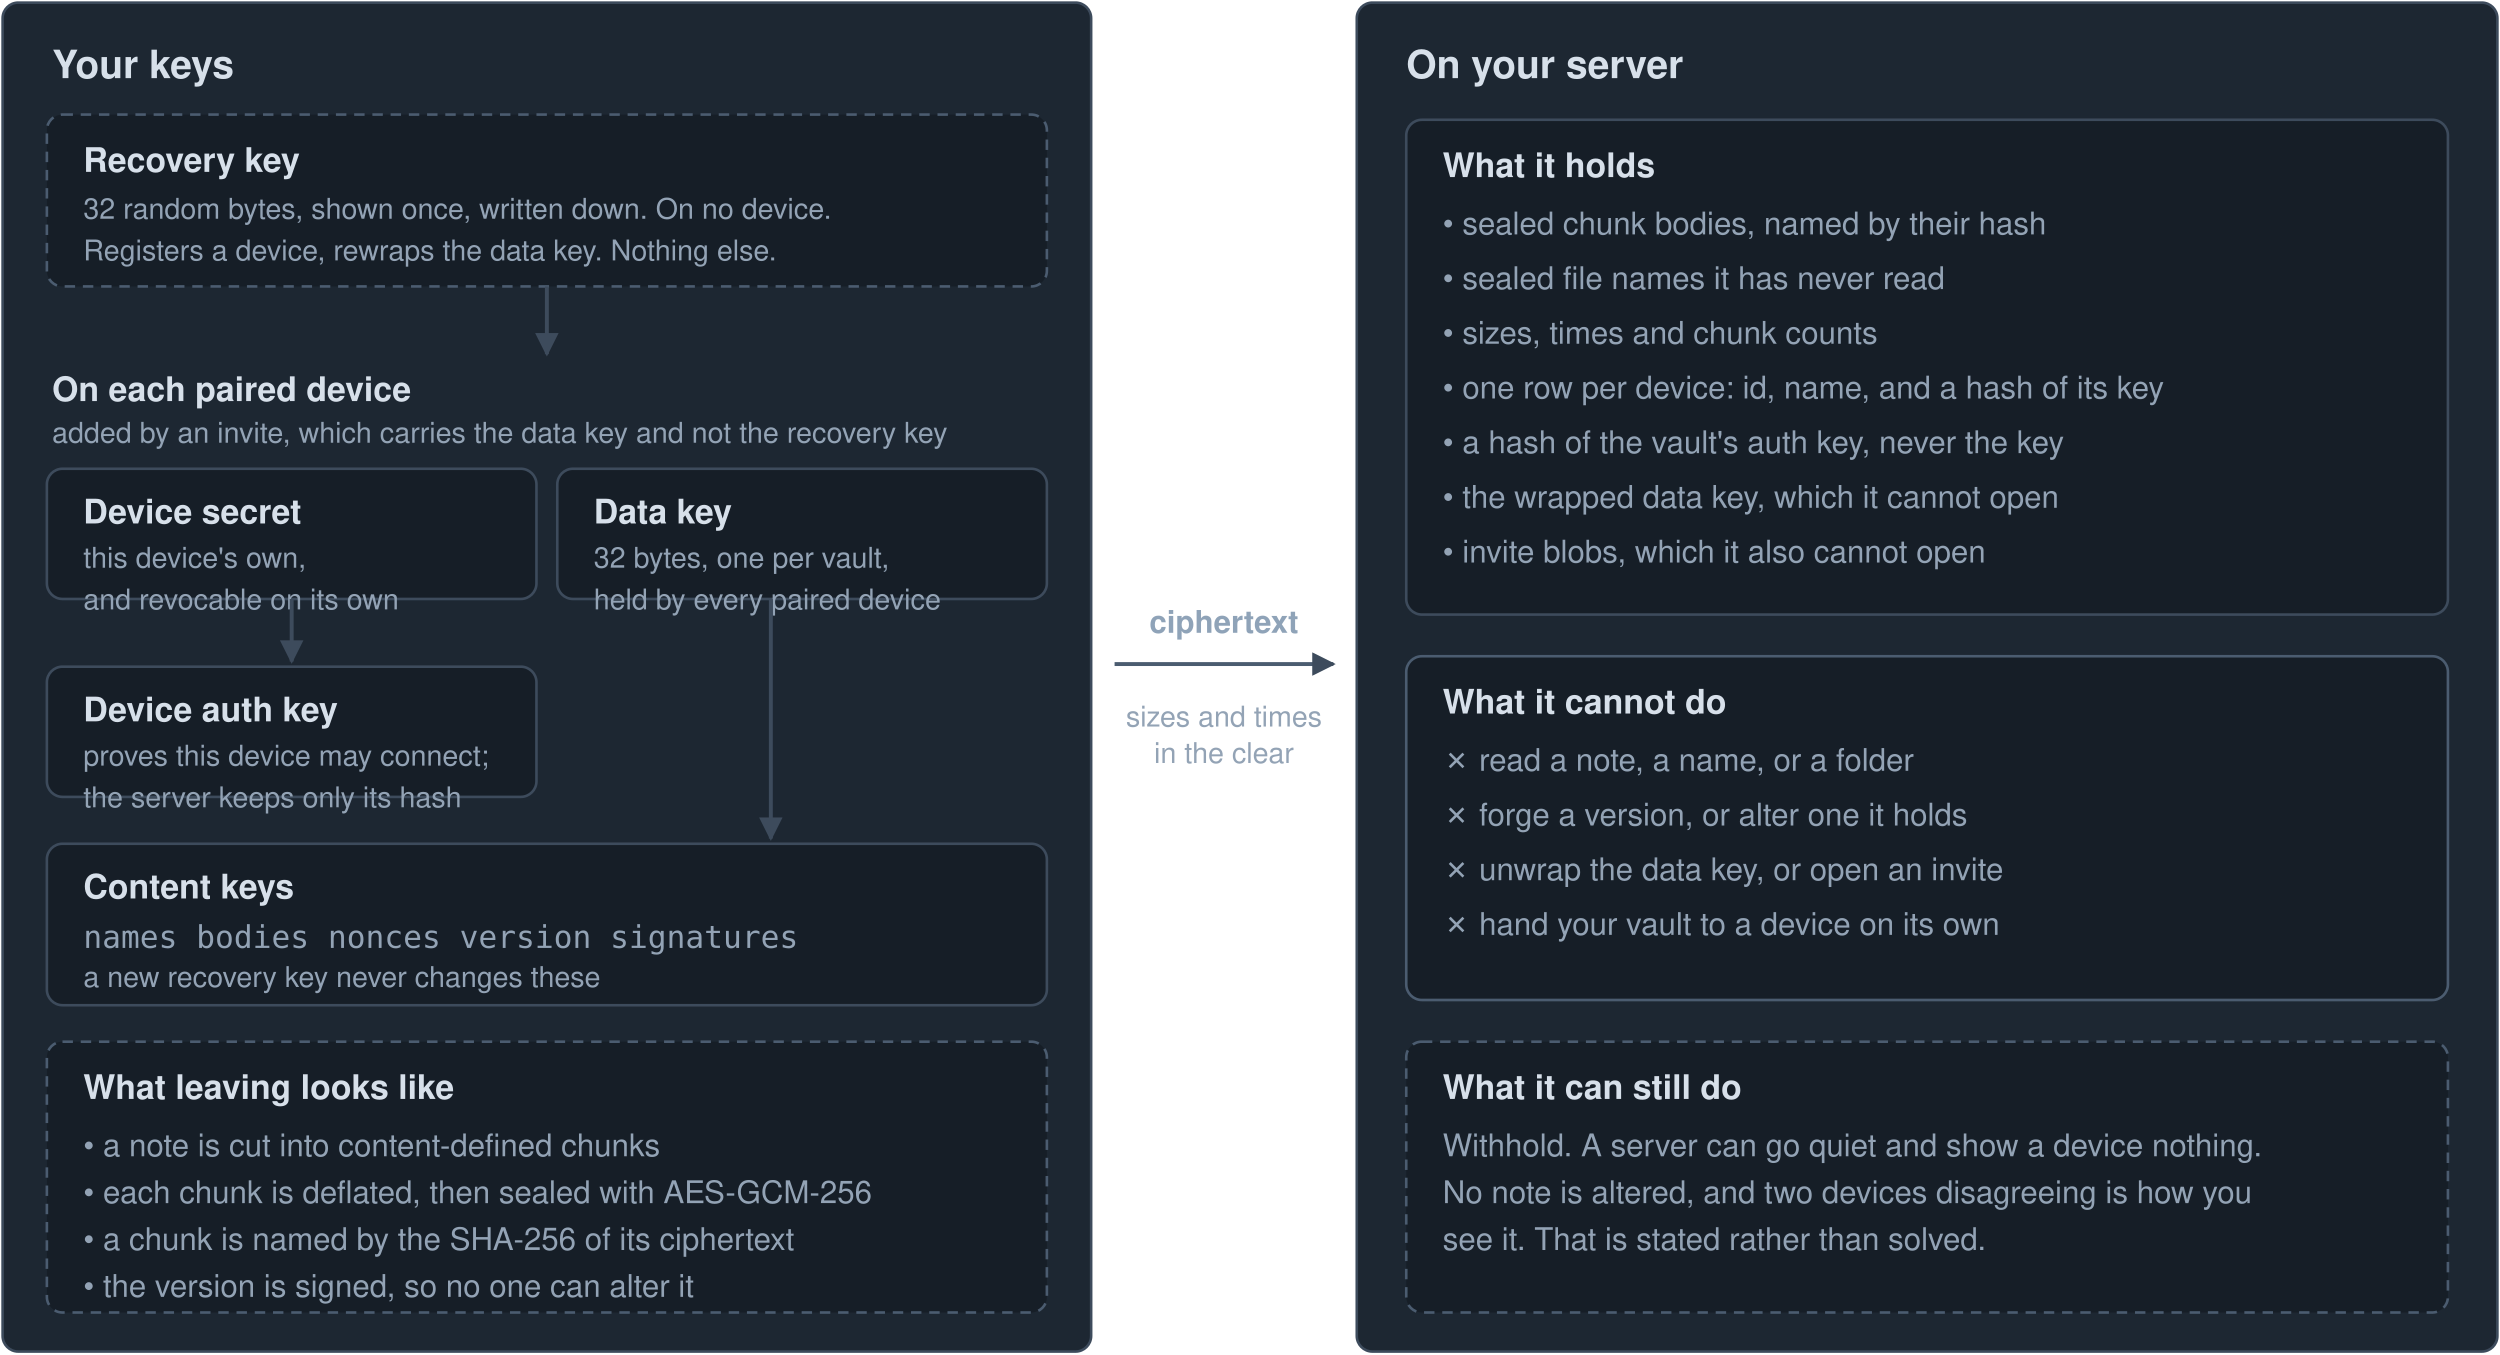
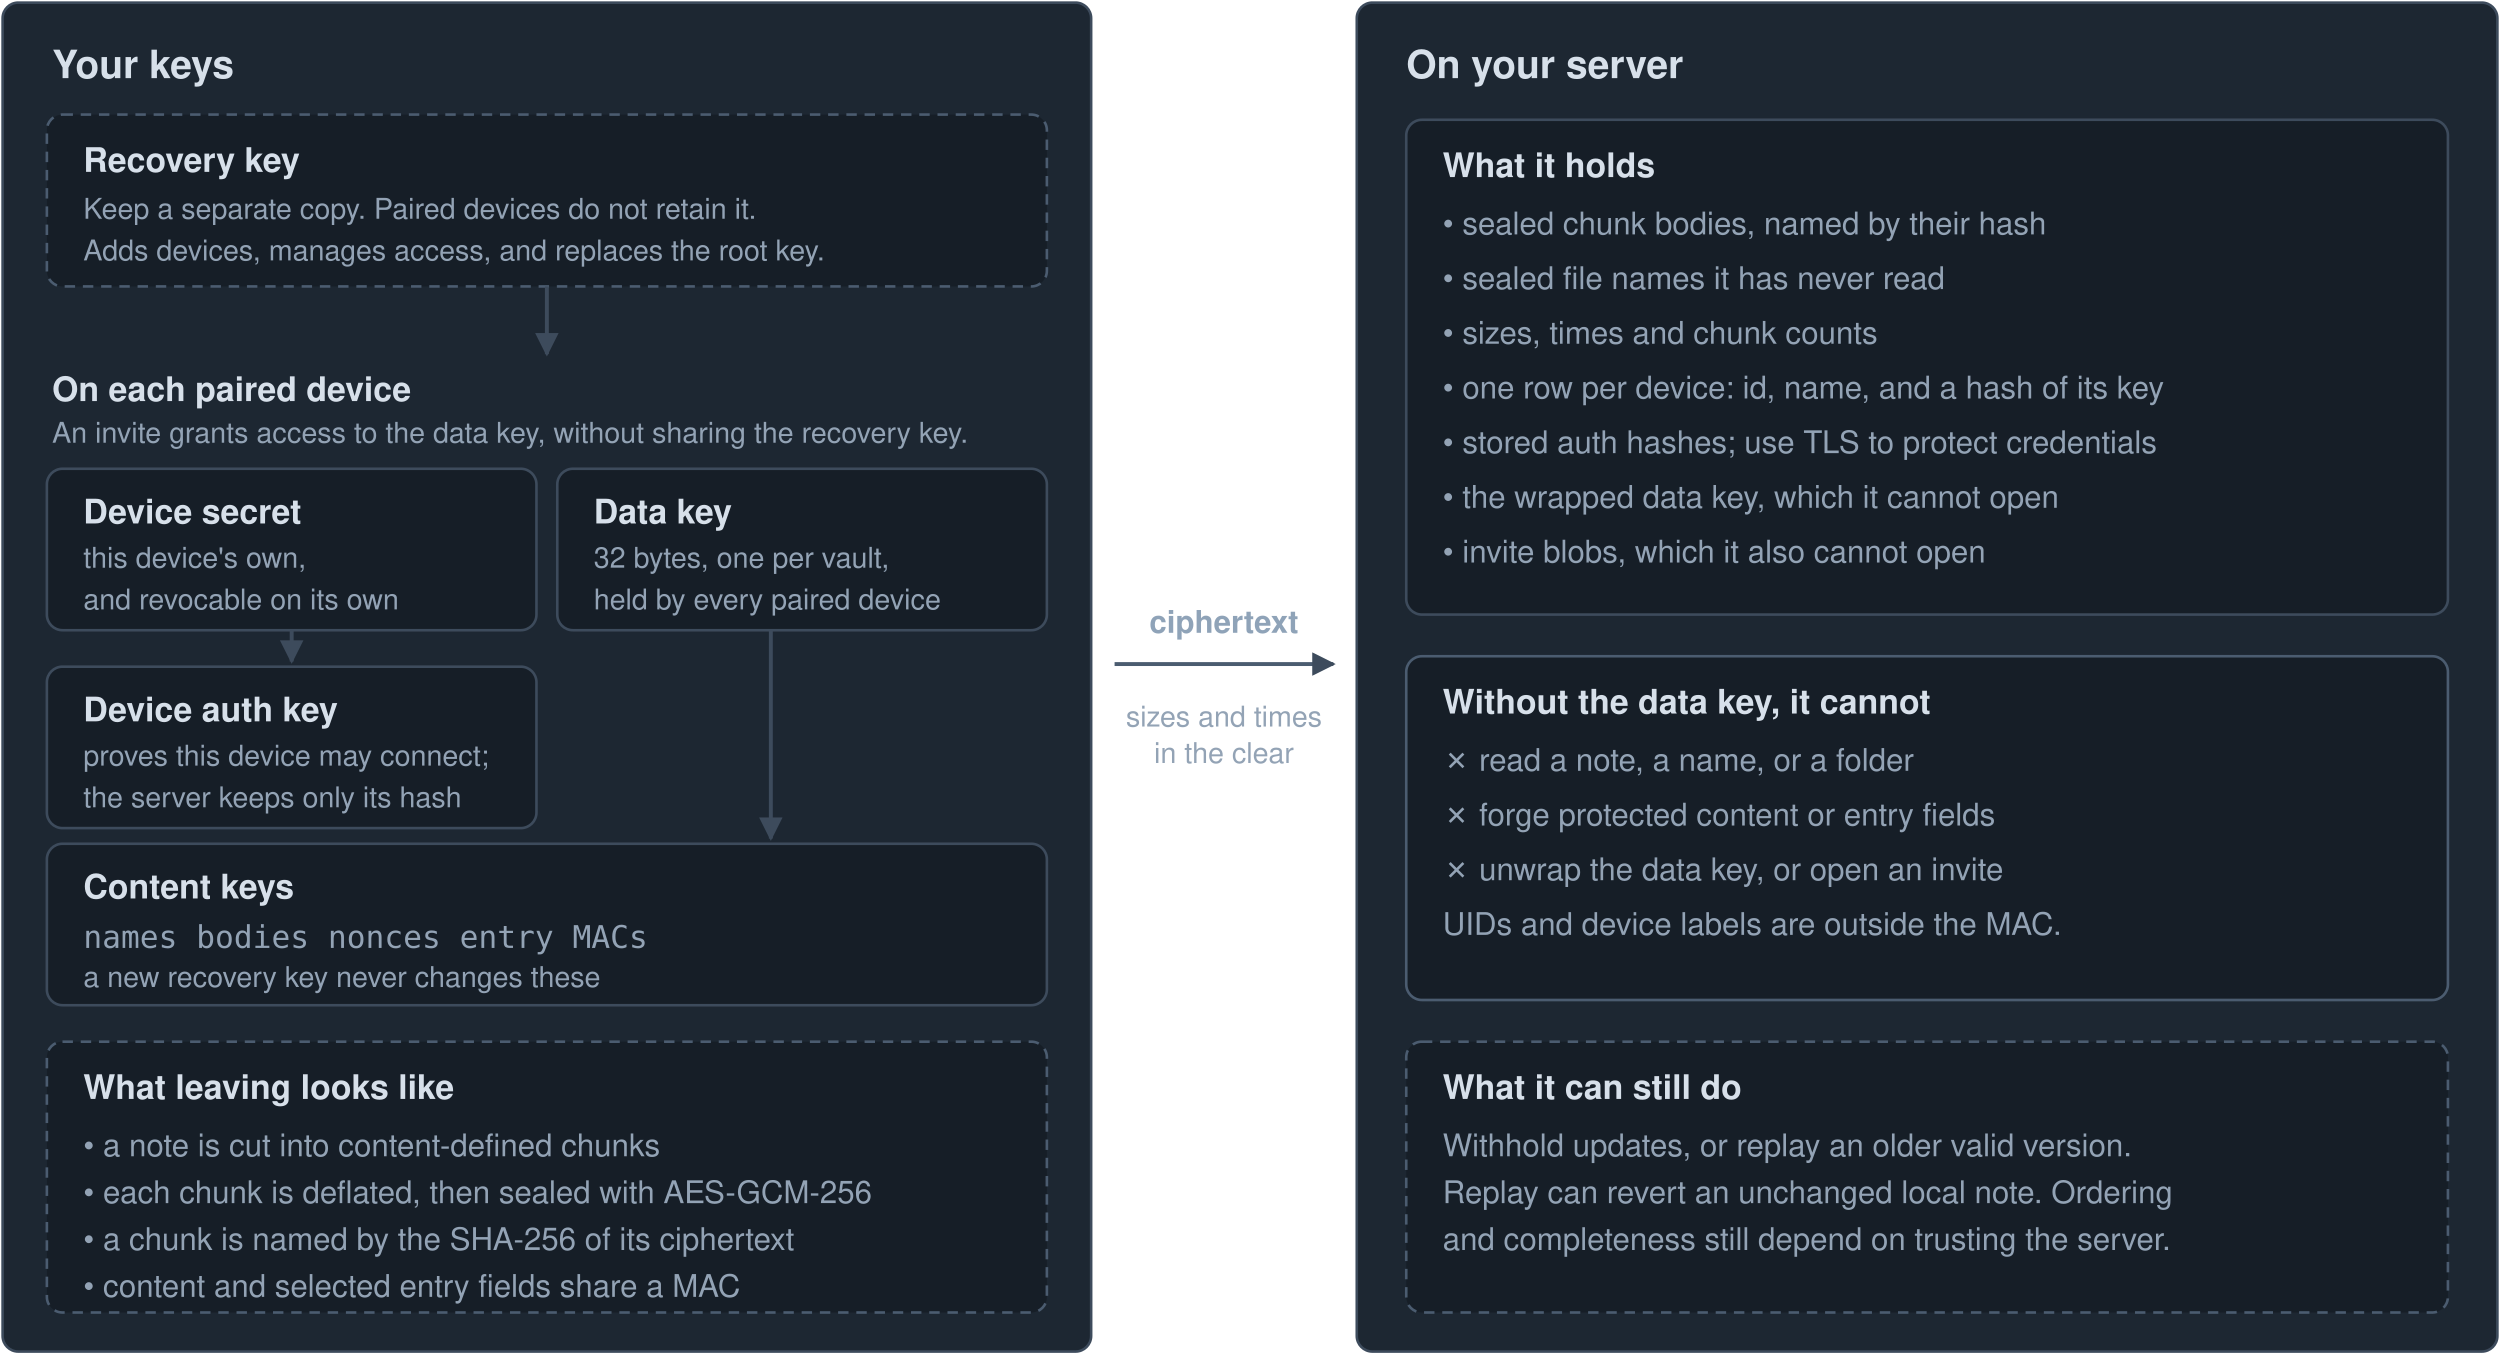
<svg xmlns="http://www.w3.org/2000/svg" viewBox="0 0 960 520" width="960" height="520" role="img">
  <defs>
    <marker id="a" viewBox="0 0 10 10" refX="9" refY="5" markerWidth="6" markerHeight="6" orient="auto-start-reverse">
      <path d="M0,0 L10,5 L0,10 z" fill="#3D4B5C" />
    </marker>
  </defs>
  <rect x="1" y="1" width="418" height="518" rx="6" fill="#1D2732" stroke="#3D4B5C" stroke-width="1" />
  <text x="20" y="30" font-family="ui-sans-serif,-apple-system,BlinkMacSystemFont,'Segoe UI',Helvetica,Arial,sans-serif" font-size="15" font-weight="600" fill="#D7E0EA" text-anchor="start">Your keys</text>
  <rect x="18" y="44" width="384" height="66" rx="6" fill="#161E27" stroke="#4B5C70" stroke-width="1" stroke-dasharray="4 3" />
  <text x="32" y="66" font-family="ui-sans-serif,-apple-system,BlinkMacSystemFont,'Segoe UI',Helvetica,Arial,sans-serif" font-size="13" font-weight="600" fill="#D7E0EA" text-anchor="start">Recovery key</text>
-   <text x="32" y="84" font-family="ui-sans-serif,-apple-system,BlinkMacSystemFont,'Segoe UI',Helvetica,Arial,sans-serif" font-size="11" font-weight="400" fill="#93A3B5" text-anchor="start">32 random bytes, shown once, written down. On no device.</text>
-   <text x="32" y="100" font-family="ui-sans-serif,-apple-system,BlinkMacSystemFont,'Segoe UI',Helvetica,Arial,sans-serif" font-size="11" font-weight="400" fill="#93A3B5" text-anchor="start">Registers a device, rewraps the data key. Nothing else.</text>
+   <text x="32" y="84" font-family="ui-sans-serif,-apple-system,BlinkMacSystemFont,'Segoe UI',Helvetica,Arial,sans-serif" font-size="11" font-weight="400" fill="#93A3B5" text-anchor="start">Keep a separate copy. Paired devices do not retain it.</text>
+   <text x="32" y="100" font-family="ui-sans-serif,-apple-system,BlinkMacSystemFont,'Segoe UI',Helvetica,Arial,sans-serif" font-size="11" font-weight="400" fill="#93A3B5" text-anchor="start">Adds devices, manages access, and replaces the root key.</text>
  <path d="M210,110 L210,136" stroke="#3D4B5C" stroke-width="1.5" fill="none" marker-end="url(#a)" />
  <text x="20" y="154" font-family="ui-sans-serif,-apple-system,BlinkMacSystemFont,'Segoe UI',Helvetica,Arial,sans-serif" font-size="13" font-weight="600" fill="#D7E0EA" text-anchor="start">On each paired device</text>
-   <text x="20" y="170" font-family="ui-sans-serif,-apple-system,BlinkMacSystemFont,'Segoe UI',Helvetica,Arial,sans-serif" font-size="11" font-weight="400" fill="#93A3B5" text-anchor="start">added by an invite, which carries the data key and not the recovery key</text>
-   <rect x="18" y="180" width="188" height="50" rx="6" fill="#161E27" stroke="#3D4B5C" stroke-width="1" />
+   <text x="20" y="170" font-family="ui-sans-serif,-apple-system,BlinkMacSystemFont,'Segoe UI',Helvetica,Arial,sans-serif" font-size="11" font-weight="400" fill="#93A3B5" text-anchor="start">An invite grants access to the data key, without sharing the recovery key.</text>
+   <rect x="18" y="180" width="188" height="62" rx="6" fill="#161E27" stroke="#3D4B5C" stroke-width="1" />
  <text x="32" y="201" font-family="ui-sans-serif,-apple-system,BlinkMacSystemFont,'Segoe UI',Helvetica,Arial,sans-serif" font-size="13" font-weight="600" fill="#D7E0EA" text-anchor="start">Device secret</text>
  <text x="32" y="218" font-family="ui-sans-serif,-apple-system,BlinkMacSystemFont,'Segoe UI',Helvetica,Arial,sans-serif" font-size="11" font-weight="400" fill="#93A3B5" text-anchor="start">this device's own,</text>
  <text x="32" y="234" font-family="ui-sans-serif,-apple-system,BlinkMacSystemFont,'Segoe UI',Helvetica,Arial,sans-serif" font-size="11" font-weight="400" fill="#93A3B5" text-anchor="start">and revocable on its own</text>
-   <rect x="214" y="180" width="188" height="50" rx="6" fill="#161E27" stroke="#3D4B5C" stroke-width="1" />
+   <rect x="214" y="180" width="188" height="62" rx="6" fill="#161E27" stroke="#3D4B5C" stroke-width="1" />
  <text x="228" y="201" font-family="ui-sans-serif,-apple-system,BlinkMacSystemFont,'Segoe UI',Helvetica,Arial,sans-serif" font-size="13" font-weight="600" fill="#D7E0EA" text-anchor="start">Data key</text>
  <text x="228" y="218" font-family="ui-sans-serif,-apple-system,BlinkMacSystemFont,'Segoe UI',Helvetica,Arial,sans-serif" font-size="11" font-weight="400" fill="#93A3B5" text-anchor="start">32 bytes, one per vault,</text>
  <text x="228" y="234" font-family="ui-sans-serif,-apple-system,BlinkMacSystemFont,'Segoe UI',Helvetica,Arial,sans-serif" font-size="11" font-weight="400" fill="#93A3B5" text-anchor="start">held by every paired device</text>
-   <path d="M112,230 L112,254" stroke="#3D4B5C" stroke-width="1.5" fill="none" marker-end="url(#a)" />
-   <path d="M296,230 L296,322" stroke="#3D4B5C" stroke-width="1.5" fill="none" marker-end="url(#a)" />
-   <rect x="18" y="256" width="188" height="50" rx="6" fill="#161E27" stroke="#3D4B5C" stroke-width="1" />
+   <path d="M112,242 L112,254" stroke="#3D4B5C" stroke-width="1.5" fill="none" marker-end="url(#a)" />
+   <path d="M296,242 L296,322" stroke="#3D4B5C" stroke-width="1.5" fill="none" marker-end="url(#a)" />
+   <rect x="18" y="256" width="188" height="62" rx="6" fill="#161E27" stroke="#3D4B5C" stroke-width="1" />
  <text x="32" y="277" font-family="ui-sans-serif,-apple-system,BlinkMacSystemFont,'Segoe UI',Helvetica,Arial,sans-serif" font-size="13" font-weight="600" fill="#D7E0EA" text-anchor="start">Device auth key</text>
  <text x="32" y="294" font-family="ui-sans-serif,-apple-system,BlinkMacSystemFont,'Segoe UI',Helvetica,Arial,sans-serif" font-size="11" font-weight="400" fill="#93A3B5" text-anchor="start">proves this device may connect;</text>
  <text x="32" y="310" font-family="ui-sans-serif,-apple-system,BlinkMacSystemFont,'Segoe UI',Helvetica,Arial,sans-serif" font-size="11" font-weight="400" fill="#93A3B5" text-anchor="start">the server keeps only its hash</text>
  <rect x="18" y="324" width="384" height="62" rx="6" fill="#161E27" stroke="#3D4B5C" stroke-width="1" />
  <text x="32" y="345" font-family="ui-sans-serif,-apple-system,BlinkMacSystemFont,'Segoe UI',Helvetica,Arial,sans-serif" font-size="13" font-weight="600" fill="#D7E0EA" text-anchor="start">Content keys</text>
-   <text x="32" y="364" font-family="ui-monospace,SFMono-Regular,Menlo,Consolas,monospace" font-size="12" font-weight="400" fill="#93A3B5" text-anchor="start">names   bodies   nonces   version signatures</text>
+   <text x="32" y="364" font-family="ui-monospace,SFMono-Regular,Menlo,Consolas,monospace" font-size="12" font-weight="400" fill="#93A3B5" text-anchor="start">names   bodies   nonces   entry MACs</text>
  <text x="32" y="379" font-family="ui-sans-serif,-apple-system,BlinkMacSystemFont,'Segoe UI',Helvetica,Arial,sans-serif" font-size="11" font-weight="400" fill="#93A3B5" text-anchor="start">a new recovery key never changes these</text>
  <rect x="18" y="400" width="384" height="104" rx="6" fill="#161E27" stroke="#4B5C70" stroke-width="1" stroke-dasharray="4 3" />
  <text x="32" y="422" font-family="ui-sans-serif,-apple-system,BlinkMacSystemFont,'Segoe UI',Helvetica,Arial,sans-serif" font-size="13" font-weight="600" fill="#D7E0EA" text-anchor="start">What leaving looks like</text>
  <text x="32" y="444" font-family="ui-sans-serif,-apple-system,BlinkMacSystemFont,'Segoe UI',Helvetica,Arial,sans-serif" font-size="12" font-weight="400" fill="#93A3B5" text-anchor="start">•  a note is cut into content-defined chunks</text>
  <text x="32" y="462" font-family="ui-sans-serif,-apple-system,BlinkMacSystemFont,'Segoe UI',Helvetica,Arial,sans-serif" font-size="12" font-weight="400" fill="#93A3B5" text-anchor="start">•  each chunk is deflated, then sealed with AES-GCM-256</text>
  <text x="32" y="480" font-family="ui-sans-serif,-apple-system,BlinkMacSystemFont,'Segoe UI',Helvetica,Arial,sans-serif" font-size="12" font-weight="400" fill="#93A3B5" text-anchor="start">•  a chunk is named by the SHA-256 of its ciphertext</text>
-   <text x="32" y="498" font-family="ui-sans-serif,-apple-system,BlinkMacSystemFont,'Segoe UI',Helvetica,Arial,sans-serif" font-size="12" font-weight="400" fill="#93A3B5" text-anchor="start">•  the version is signed, so no one can alter it</text>
+   <text x="32" y="498" font-family="ui-sans-serif,-apple-system,BlinkMacSystemFont,'Segoe UI',Helvetica,Arial,sans-serif" font-size="12" font-weight="400" fill="#93A3B5" text-anchor="start">•  content and selected entry fields share a MAC</text>
  <path d="M428,255 L512,255" stroke="#4B5C70" stroke-width="1.5" fill="none" marker-end="url(#a)" />
  <text x="470" y="243" font-family="ui-sans-serif,-apple-system,BlinkMacSystemFont,'Segoe UI',Helvetica,Arial,sans-serif" font-size="12" font-weight="600" fill="#8FA3B8" text-anchor="middle">ciphertext</text>
  <text x="470" y="279" font-family="ui-sans-serif,-apple-system,BlinkMacSystemFont,'Segoe UI',Helvetica,Arial,sans-serif" font-size="11" font-weight="400" fill="#93A3B5" text-anchor="middle">sizes and times</text>
  <text x="470" y="293" font-family="ui-sans-serif,-apple-system,BlinkMacSystemFont,'Segoe UI',Helvetica,Arial,sans-serif" font-size="11" font-weight="400" fill="#93A3B5" text-anchor="middle">in the clear</text>
  <rect x="521" y="1" width="438" height="518" rx="6" fill="#1D2732" stroke="#3D4B5C" stroke-width="1" />
  <text x="540" y="30" font-family="ui-sans-serif,-apple-system,BlinkMacSystemFont,'Segoe UI',Helvetica,Arial,sans-serif" font-size="15" font-weight="600" fill="#D7E0EA" text-anchor="start">On your server</text>
  <rect x="540" y="46" width="400" height="190" rx="6" fill="#161E27" stroke="#3D4B5C" stroke-width="1" />
  <text x="554" y="68" font-family="ui-sans-serif,-apple-system,BlinkMacSystemFont,'Segoe UI',Helvetica,Arial,sans-serif" font-size="13" font-weight="600" fill="#D7E0EA" text-anchor="start">What it holds</text>
  <text x="554" y="90" font-family="ui-sans-serif,-apple-system,BlinkMacSystemFont,'Segoe UI',Helvetica,Arial,sans-serif" font-size="12" font-weight="400" fill="#93A3B5" text-anchor="start">•  sealed chunk bodies, named by their hash</text>
  <text x="554" y="111" font-family="ui-sans-serif,-apple-system,BlinkMacSystemFont,'Segoe UI',Helvetica,Arial,sans-serif" font-size="12" font-weight="400" fill="#93A3B5" text-anchor="start">•  sealed file names it has never read</text>
  <text x="554" y="132" font-family="ui-sans-serif,-apple-system,BlinkMacSystemFont,'Segoe UI',Helvetica,Arial,sans-serif" font-size="12" font-weight="400" fill="#93A3B5" text-anchor="start">•  sizes, times and chunk counts</text>
  <text x="554" y="153" font-family="ui-sans-serif,-apple-system,BlinkMacSystemFont,'Segoe UI',Helvetica,Arial,sans-serif" font-size="12" font-weight="400" fill="#93A3B5" text-anchor="start">•  one row per device: id, name, and a hash of its key</text>
-   <text x="554" y="174" font-family="ui-sans-serif,-apple-system,BlinkMacSystemFont,'Segoe UI',Helvetica,Arial,sans-serif" font-size="12" font-weight="400" fill="#93A3B5" text-anchor="start">•  a hash of the vault's auth key, never the key</text>
+   <text x="554" y="174" font-family="ui-sans-serif,-apple-system,BlinkMacSystemFont,'Segoe UI',Helvetica,Arial,sans-serif" font-size="12" font-weight="400" fill="#93A3B5" text-anchor="start">•  stored auth hashes; use TLS to protect credentials</text>
  <text x="554" y="195" font-family="ui-sans-serif,-apple-system,BlinkMacSystemFont,'Segoe UI',Helvetica,Arial,sans-serif" font-size="12" font-weight="400" fill="#93A3B5" text-anchor="start">•  the wrapped data key, which it cannot open</text>
  <text x="554" y="216" font-family="ui-sans-serif,-apple-system,BlinkMacSystemFont,'Segoe UI',Helvetica,Arial,sans-serif" font-size="12" font-weight="400" fill="#93A3B5" text-anchor="start">•  invite blobs, which it also cannot open</text>
  <rect x="540" y="252" width="400" height="132" rx="6" fill="#161E27" stroke="#4B5C70" stroke-width="1" />
-   <text x="554" y="274" font-family="ui-sans-serif,-apple-system,BlinkMacSystemFont,'Segoe UI',Helvetica,Arial,sans-serif" font-size="13" font-weight="600" fill="#D7E0EA" text-anchor="start">What it cannot do</text>
+   <text x="554" y="274" font-family="ui-sans-serif,-apple-system,BlinkMacSystemFont,'Segoe UI',Helvetica,Arial,sans-serif" font-size="13" font-weight="600" fill="#D7E0EA" text-anchor="start">Without the data key, it cannot</text>
  <text x="554" y="296" font-family="ui-sans-serif,-apple-system,BlinkMacSystemFont,'Segoe UI',Helvetica,Arial,sans-serif" font-size="12" font-weight="400" fill="#93A3B5" text-anchor="start">✗  read a note, a name, or a folder</text>
-   <text x="554" y="317" font-family="ui-sans-serif,-apple-system,BlinkMacSystemFont,'Segoe UI',Helvetica,Arial,sans-serif" font-size="12" font-weight="400" fill="#93A3B5" text-anchor="start">✗  forge a version, or alter one it holds</text>
+   <text x="554" y="317" font-family="ui-sans-serif,-apple-system,BlinkMacSystemFont,'Segoe UI',Helvetica,Arial,sans-serif" font-size="12" font-weight="400" fill="#93A3B5" text-anchor="start">✗  forge protected content or entry fields</text>
  <text x="554" y="338" font-family="ui-sans-serif,-apple-system,BlinkMacSystemFont,'Segoe UI',Helvetica,Arial,sans-serif" font-size="12" font-weight="400" fill="#93A3B5" text-anchor="start">✗  unwrap the data key, or open an invite</text>
-   <text x="554" y="359" font-family="ui-sans-serif,-apple-system,BlinkMacSystemFont,'Segoe UI',Helvetica,Arial,sans-serif" font-size="12" font-weight="400" fill="#93A3B5" text-anchor="start">✗  hand your vault to a device on its own</text>
+   <text x="554" y="359" font-family="ui-sans-serif,-apple-system,BlinkMacSystemFont,'Segoe UI',Helvetica,Arial,sans-serif" font-size="12" font-weight="400" fill="#93A3B5" text-anchor="start">UIDs and device labels are outside the MAC.</text>
  <rect x="540" y="400" width="400" height="104" rx="6" fill="#161E27" stroke="#4B5C70" stroke-width="1" stroke-dasharray="4 3" />
  <text x="554" y="422" font-family="ui-sans-serif,-apple-system,BlinkMacSystemFont,'Segoe UI',Helvetica,Arial,sans-serif" font-size="13" font-weight="600" fill="#D7E0EA" text-anchor="start">What it can still do</text>
-   <text x="554" y="444" font-family="ui-sans-serif,-apple-system,BlinkMacSystemFont,'Segoe UI',Helvetica,Arial,sans-serif" font-size="12" font-weight="400" fill="#93A3B5" text-anchor="start">Withhold. A server can go quiet and show a device nothing.</text>
-   <text x="554" y="462" font-family="ui-sans-serif,-apple-system,BlinkMacSystemFont,'Segoe UI',Helvetica,Arial,sans-serif" font-size="12" font-weight="400" fill="#93A3B5" text-anchor="start">No note is altered, and two devices disagreeing is how you</text>
-   <text x="554" y="480" font-family="ui-sans-serif,-apple-system,BlinkMacSystemFont,'Segoe UI',Helvetica,Arial,sans-serif" font-size="12" font-weight="400" fill="#93A3B5" text-anchor="start">see it. That is stated rather than solved.</text>
+   <text x="554" y="444" font-family="ui-sans-serif,-apple-system,BlinkMacSystemFont,'Segoe UI',Helvetica,Arial,sans-serif" font-size="12" font-weight="400" fill="#93A3B5" text-anchor="start">Withhold updates, or replay an older valid version.</text>
+   <text x="554" y="462" font-family="ui-sans-serif,-apple-system,BlinkMacSystemFont,'Segoe UI',Helvetica,Arial,sans-serif" font-size="12" font-weight="400" fill="#93A3B5" text-anchor="start">Replay can revert an unchanged local note. Ordering</text>
+   <text x="554" y="480" font-family="ui-sans-serif,-apple-system,BlinkMacSystemFont,'Segoe UI',Helvetica,Arial,sans-serif" font-size="12" font-weight="400" fill="#93A3B5" text-anchor="start">and completeness still depend on trusting the server.</text>
</svg>
